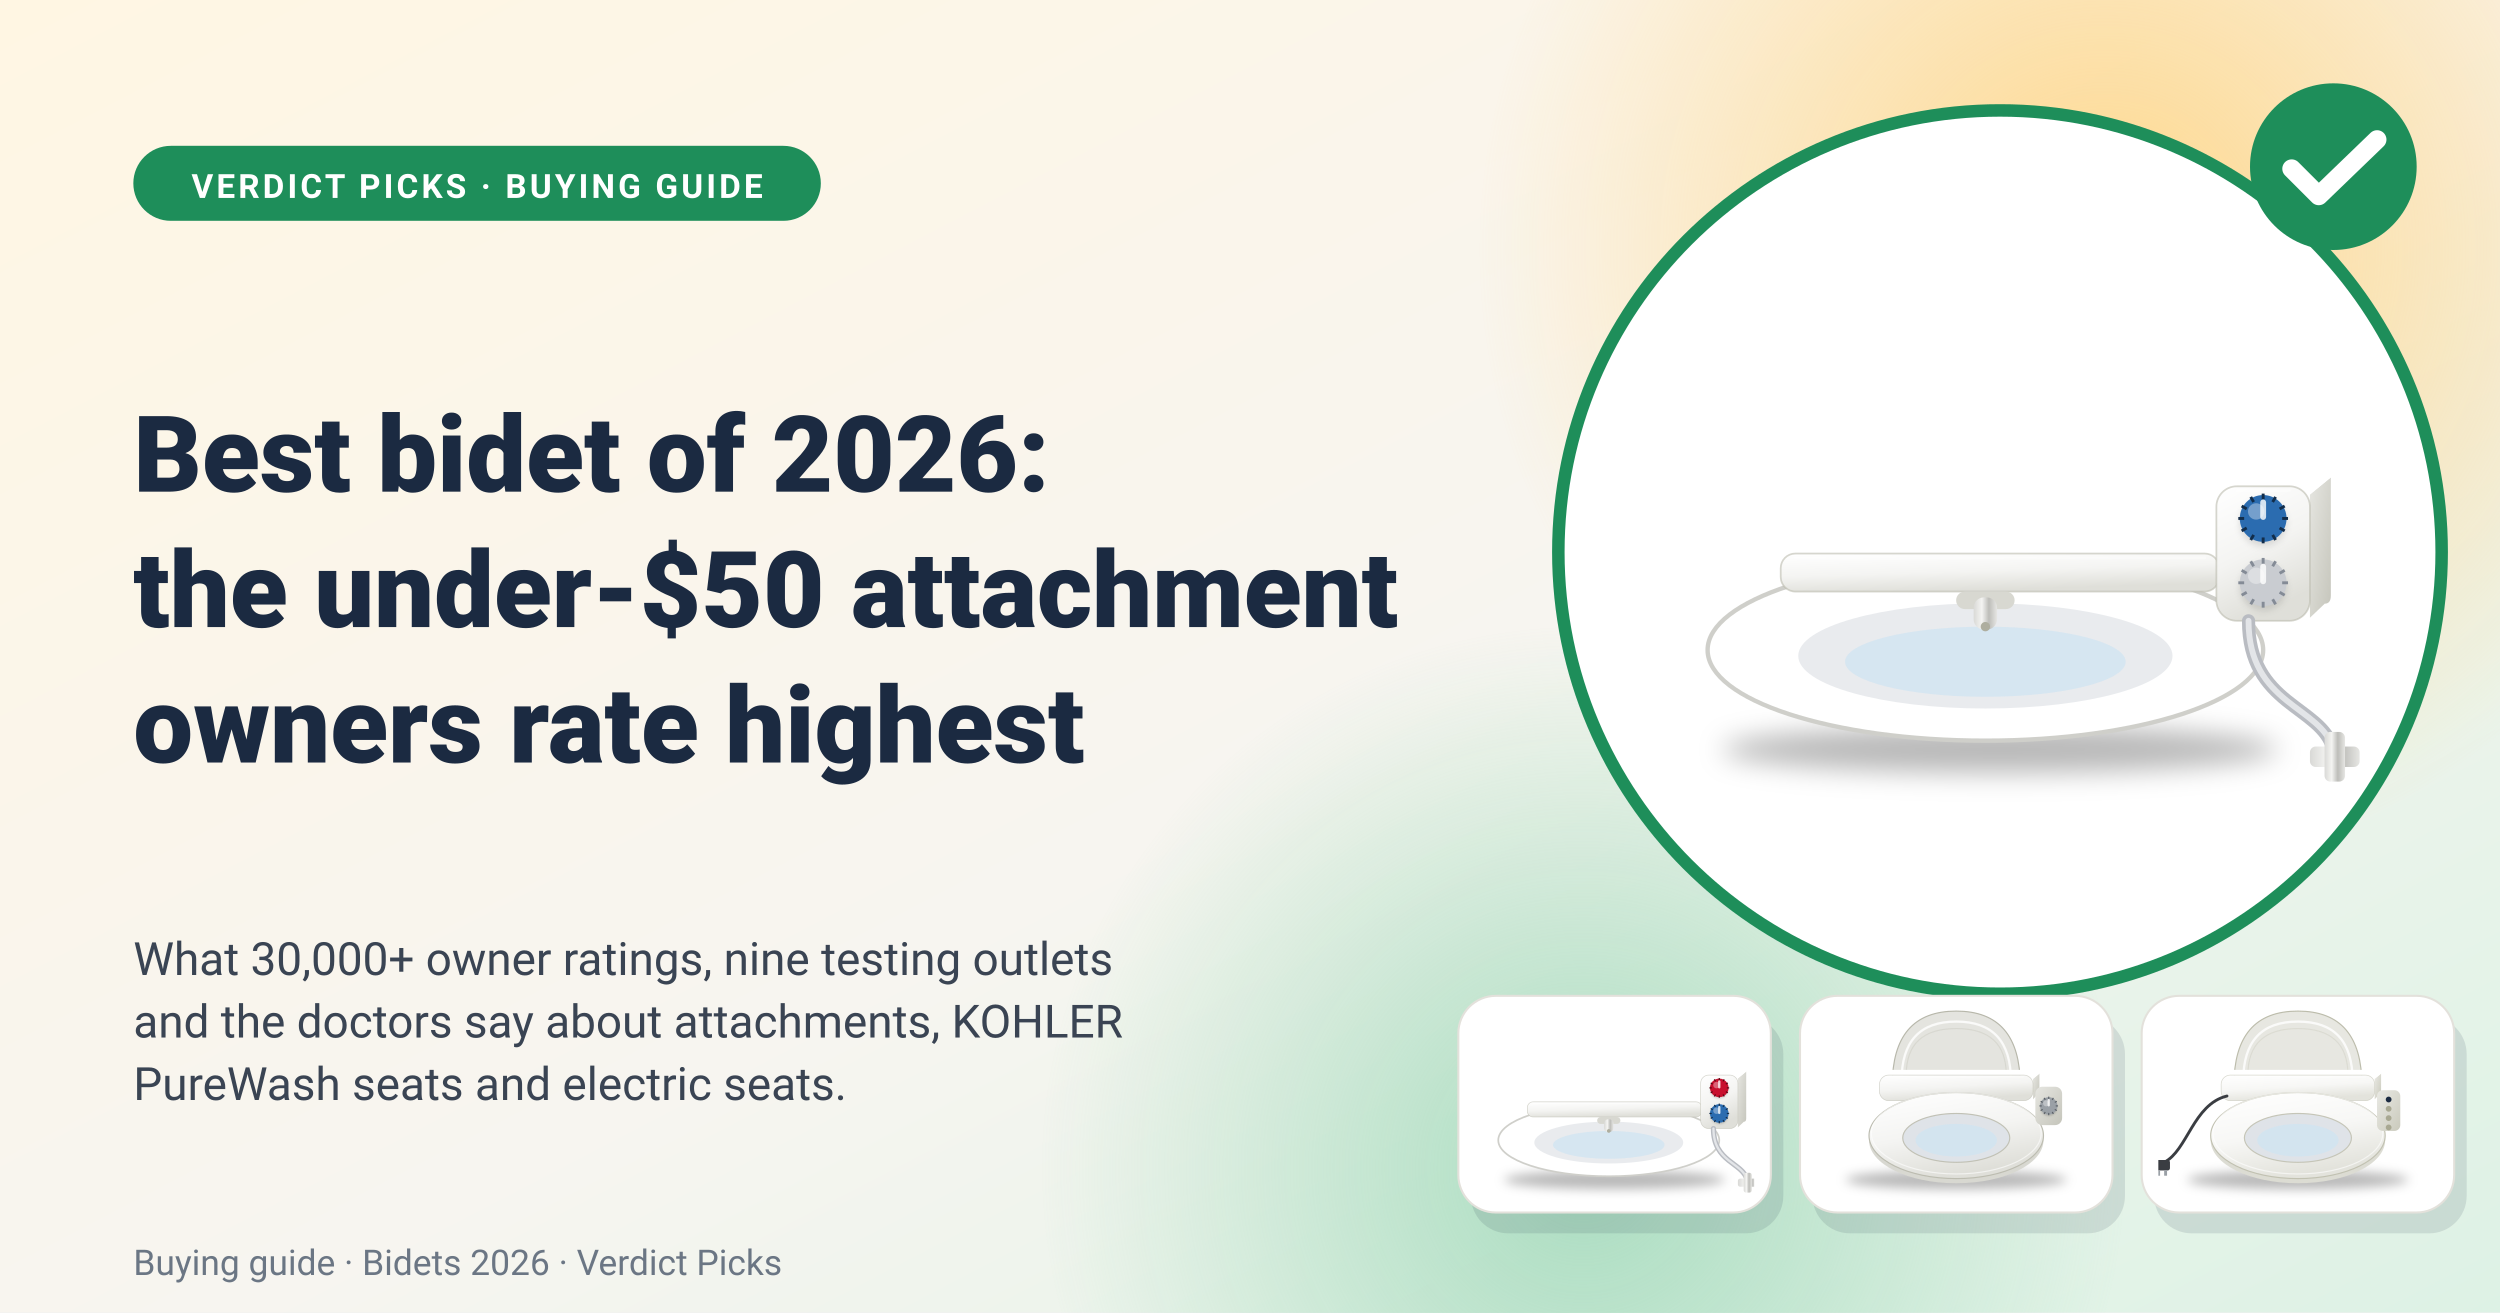
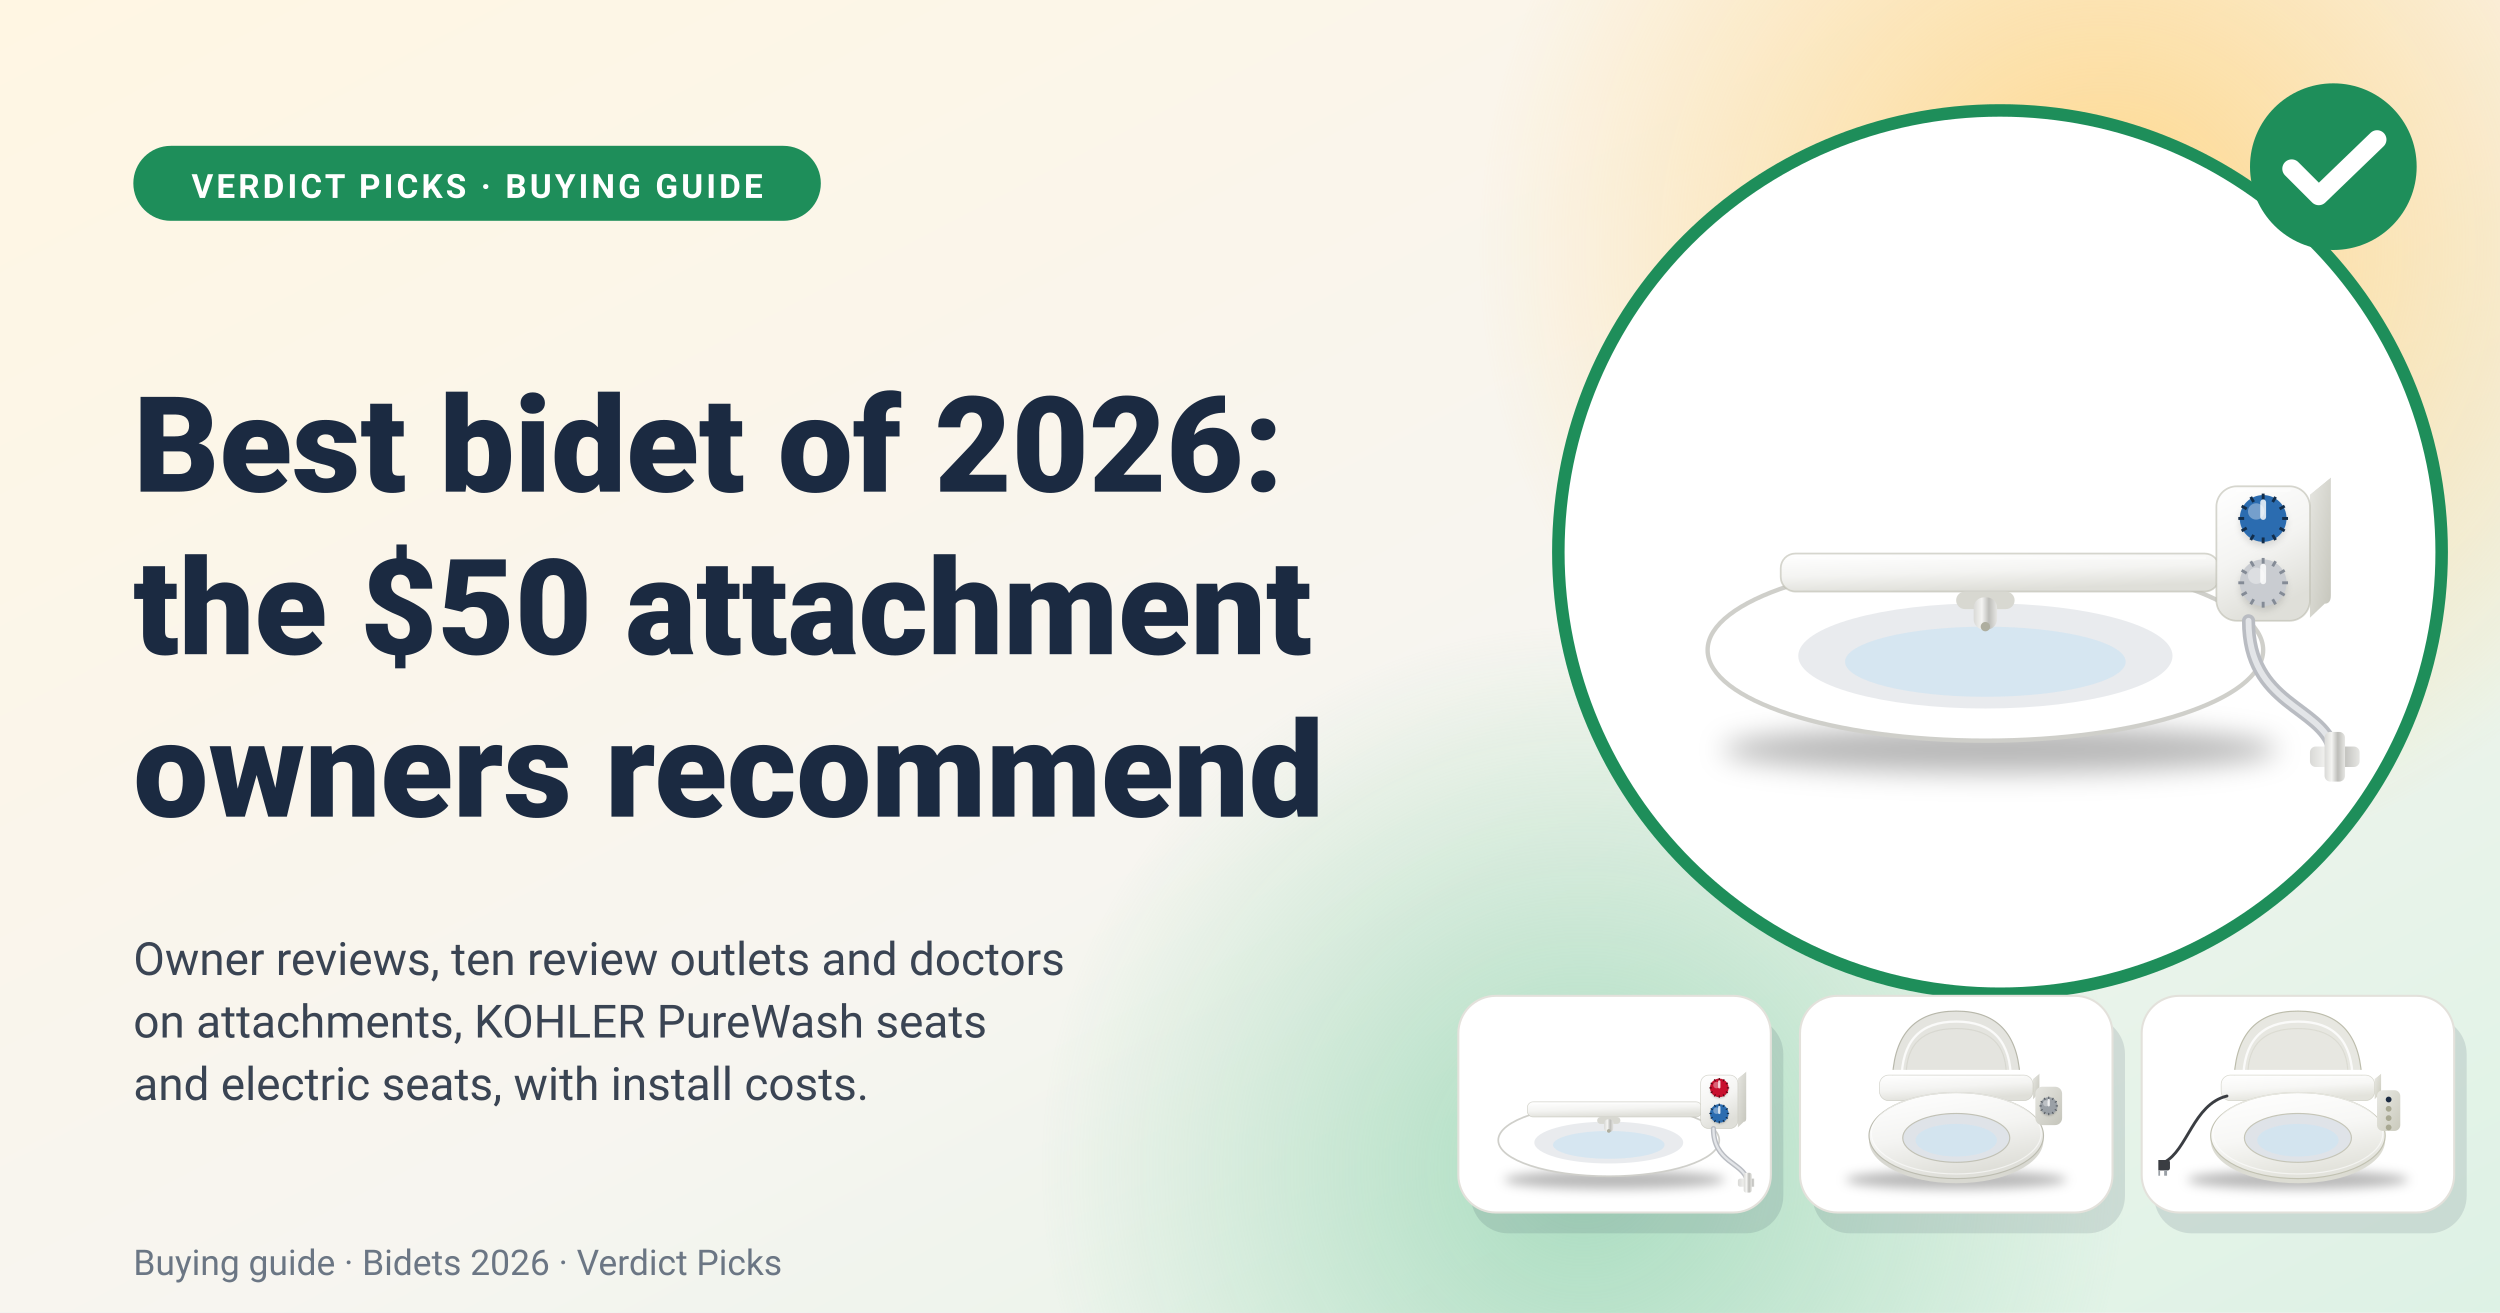
- <svg xmlns="http://www.w3.org/2000/svg" viewBox="0 0 1200 630" role="img" aria-label="Best bidet of 2026: the LUXE NEO 185 dual-nozzle attachment compared with KOHLER PureWash, TUSHY and TOTO, with install costs and owner reviews (Verdict Picks)">
+ <svg xmlns="http://www.w3.org/2000/svg" viewBox="0 0 1200 630" role="img" aria-label="Best bidet of 2026: the LUXE NEO 185 dual-nozzle attachment owners recommend, compared with KOHLER PureWash, TUSHY and TOTO, with install costs and owner reviews (Verdict Picks)">
  <defs>
    <linearGradient id="bc-bg" x1="0" y1="0" x2="1" y2="1">
      <stop offset="0" stop-color="#FFF6E3" />
      <stop offset="0.55" stop-color="#F7F5F0" />
      <stop offset="1" stop-color="#DDF2E5" />
    </linearGradient>
    <radialGradient id="bc-sun" cx="50%" cy="50%" r="50%">
      <stop offset="0" stop-color="#FFD27A" stop-opacity="0.85" />
      <stop offset="1" stop-color="#FFD27A" stop-opacity="0" />
    </radialGradient>
    <radialGradient id="bc-leaf" cx="50%" cy="50%" r="50%">
      <stop offset="0" stop-color="#8FD3AE" stop-opacity="0.7" />
      <stop offset="1" stop-color="#8FD3AE" stop-opacity="0" />
    </radialGradient>
  </defs>
  <rect width="1200" height="630" fill="url(#bc-bg)" />
  <circle cx="1010" cy="120" r="300" fill="url(#bc-sun)" />
  <circle cx="760" cy="560" r="260" fill="url(#bc-leaf)" />
  <g font-family="-apple-system,Segoe UI,Roboto,Helvetica,Arial,sans-serif">
    <rect x="64" y="70" width="330" height="36" rx="18" fill="#1E8E5A" />
    <text x="229" y="95" text-anchor="middle" font-size="16" font-weight="700" fill="#fff" letter-spacing="1.5">VERDICT PICKS · BUYING GUIDE</text>
-     <text x="64" y="236" font-size="51" font-weight="800" fill="#1B2A41">Best bidet of 2026:</text>
-     <text x="64" y="301" font-size="51" font-weight="800" fill="#1B2A41">the under-$50 attachment</text>
-     <text x="64" y="366" font-size="51" font-weight="800" fill="#1B2A41">owners rate highest</text>
-     <text x="64" y="468" font-size="22" fill="#3A4453">What 30,000+ owner ratings, nine testing outlets</text>
-     <text x="64" y="498" font-size="22" fill="#3A4453">and the doctors say about attachments, KOHLER</text>
-     <text x="64" y="528" font-size="22" fill="#3A4453">PureWash seats and electric seats.</text>
+     <text x="64" y="236" font-size="64" font-weight="800" fill="#1B2A41">Best bidet of 2026:</text>
+     <text x="64" y="314" font-size="64" font-weight="800" fill="#1B2A41">the $50 attachment</text>
+     <text x="64" y="392" font-size="64" font-weight="800" fill="#1B2A41">owners recommend</text>
+     <text x="64" y="468" font-size="22" fill="#3A4453">Owner reviews, ten review outlets and doctors</text>
+     <text x="64" y="498" font-size="22" fill="#3A4453">on attachments, KOHLER PureWash seats</text>
+     <text x="64" y="528" font-size="22" fill="#3A4453">and electric seats, with install costs.</text>
    <text x="64" y="612" font-size="17" fill="#6B7684">Buying guide · Bidets 2026 · Verdict Picks</text>
  </g>
  <circle cx="960" cy="265" r="212" fill="#fff" />
  <circle cx="960" cy="265" r="212" fill="none" stroke="#1E8E5A" stroke-width="6" />
  <g transform="translate(749.4737 128.1579) scale(0.7017544)">
    <defs>
      <radialGradient id="bchero-bg" cx="50%" cy="38%" r="72%">
        <stop offset="0" stop-color="#ffffff" />
        <stop offset="0.7" stop-color="#f3f3f1" />
        <stop offset="1" stop-color="#e4e4e1" />
      </radialGradient>
      <filter id="bchero-blur" x="-30%" y="-80%" width="160%" height="300%">
        <feGaussianBlur stdDeviation="9" />
      </filter>
      <filter id="bchero-soft" x="-20%" y="-20%" width="140%" height="140%">
        <feGaussianBlur stdDeviation="2.2" />
      </filter>
      <filter id="bchero-glow" x="-50%" y="-50%" width="200%" height="200%">
        <feGaussianBlur stdDeviation="5" />
      </filter>
      <linearGradient id="bchero-front" x1="0" y1="0" x2="0.35" y2="1">
        <stop offset="0" stop-color="#ffffff" />
        <stop offset="0.55" stop-color="#F4F4F2" />
        <stop offset="1" stop-color="#dfdfd9" />
      </linearGradient>
      <linearGradient id="bchero-side" x1="0" y1="0" x2="1" y2="1">
        <stop offset="0" stop-color="#e6e6e1" />
        <stop offset="1" stop-color="#c5c5bb" />
      </linearGradient>
      <linearGradient id="bchero-top" x1="0" y1="0" x2="1" y2="1">
        <stop offset="0" stop-color="#ffffff" />
        <stop offset="1" stop-color="#ffffff" />
      </linearGradient>
      <radialGradient id="bchero-dome" cx="38%" cy="32%" r="75%">
        <stop offset="0" stop-color="#ffffff" />
        <stop offset="0.6" stop-color="#F4F4F2" />
        <stop offset="1" stop-color="#d3d3cb" />
      </radialGradient>
      <linearGradient id="bchero-gloss" x1="0" y1="0" x2="1" y2="1">
        <stop offset="0" stop-color="#ffffff" stop-opacity="0.55" />
        <stop offset="0.5" stop-color="#ffffff" stop-opacity="0.05" />
        <stop offset="1" stop-color="#ffffff" stop-opacity="0" />
      </linearGradient>
      <linearGradient id="bchero-screen" x1="0" y1="0" x2="1" y2="1">
        <stop offset="0" stop-color="#1d2a3a" />
        <stop offset="1" stop-color="#060a10" />
      </linearGradient>
      <linearGradient id="bchero-metal" x1="0" y1="0" x2="1" y2="0">
        <stop offset="0" stop-color="#d9d9d6" />
        <stop offset="0.35" stop-color="#f4f4f2" />
        <stop offset="0.65" stop-color="#bdbdb9" />
        <stop offset="1" stop-color="#e6e6e3" />
      </linearGradient>
      <linearGradient id="bchero-accent" x1="0" y1="0" x2="0" y2="1">
        <stop offset="0" stop-color="#5392d5" />
        <stop offset="1" stop-color="#1f4e7f" />
      </linearGradient>
      <linearGradient id="bchero-lens" x1="0" y1="0" x2="1" y2="1">
        <stop offset="0" stop-color="#5a6470" />
        <stop offset="0.45" stop-color="#1c2129" />
        <stop offset="0.55" stop-color="#2b323c" />
        <stop offset="1" stop-color="#0c0f14" />
      </linearGradient>
    </defs>
    <ellipse cx="300" cy="330" rx="190" ry="16" fill="#000" opacity="0.28" filter="url(#bchero-blur)" />
    <ellipse cx="290" cy="262" rx="190" ry="62" fill="#ffffff" stroke="#cfcfca" stroke-width="3" />
    <ellipse cx="290" cy="266" rx="128" ry="36" fill="#e9ebee" />
    <ellipse cx="290" cy="270" rx="96" ry="24" fill="#cfe4f2" opacity="0.7" />
    <path d="M 450 200.0 L 468.7 184.7 L 468.7 202.7 Q 468.7 206.7 465.7 206.7 L 450 220.5 Z" fill="url(#bchero-side)" />
    <path d="M 155.0 196 L 173.7 180.7 L 465.7 180.7 Q 468.7 180.7 468.7 184.7 L 450 200.0 Q 450 196 445.0 196 Z" fill="url(#bchero-top)" />
    <rect x="150" y="196" width="300" height="26" rx="10" fill="url(#bchero-front)" />
    <rect x="150" y="196" width="300" height="26" rx="10" fill="none" stroke="#babaad" stroke-width="1.2" opacity="0.6" />
    <path d="M 160 199 L 440 199" stroke="#fff" stroke-opacity="0.35" stroke-width="2" stroke-linecap="round" />
    <rect x="270" y="222" width="40" height="12" rx="6" fill="#d8d8d1" />
    <rect x="282" y="226" width="16" height="22" rx="7" fill="url(#bchero-metal)" />
    <circle cx="290" cy="246" r="3.2" fill="#aeae9f" />
    <path d="M 512 155.6 L 526.3 143.9 L 526.3 224.7 Q 526.3 230.3 522.1 230.3 L 512 239.9 Z" fill="url(#bchero-side)" />
    <path d="M 455.0 150 L 469.3 138.3 L 522.1 138.3 Q 526.3 138.3 526.3 143.9 L 512 155.6 Q 512 150 505.0 150 Z" fill="url(#bchero-top)" />
    <rect x="448" y="150" width="64" height="92" rx="14" fill="url(#bchero-front)" />
    <rect x="448" y="150" width="64" height="92" rx="14" fill="none" stroke="#babaad" stroke-width="1.2" opacity="0.6" />
    <path d="M 462 153 L 498 153" stroke="#fff" stroke-opacity="0.35" stroke-width="2" stroke-linecap="round" />
    <circle cx="480" cy="175" r="16" fill="#000" opacity="0.12" filter="url(#bchero-soft)" />
    <circle cx="480" cy="172" r="16" fill="#2B6CB0" />
    <line x1="493.0" y1="172.0" x2="497.0" y2="172.0" stroke="#122d4a" stroke-width="2" />
    <line x1="491.258" y1="178.5" x2="494.722" y2="180.5" stroke="#122d4a" stroke-width="2" />
    <line x1="486.5" y1="183.258" x2="488.5" y2="186.722" stroke="#122d4a" stroke-width="2" />
    <line x1="480" y1="185" x2="480" y2="189" stroke="#122d4a" stroke-width="2" />
    <line x1="473.5" y1="183.258" x2="471.5" y2="186.722" stroke="#122d4a" stroke-width="2" />
    <line x1="468.742" y1="178.5" x2="465.278" y2="180.5" stroke="#122d4a" stroke-width="2" />
    <line x1="467" y1="172" x2="463" y2="172" stroke="#122d4a" stroke-width="2" />
    <line x1="468.742" y1="165.5" x2="465.278" y2="163.5" stroke="#122d4a" stroke-width="2" />
    <line x1="473.5" y1="160.742" x2="471.5" y2="157.277" stroke="#122d4a" stroke-width="2" />
    <line x1="480" y1="159" x2="480" y2="155" stroke="#122d4a" stroke-width="2" />
    <line x1="486.5" y1="160.742" x2="488.5" y2="157.278" stroke="#122d4a" stroke-width="2" />
    <line x1="491.258" y1="165.5" x2="494.723" y2="163.5" stroke="#122d4a" stroke-width="2" />
    <circle cx="475.2" cy="167.2" r="5.6" fill="#fff" opacity="0.35" />
    <rect x="478" y="159" width="4" height="14" rx="2" fill="#fff" opacity="0.8" />
    <circle cx="480" cy="219" r="16" fill="#000" opacity="0.12" filter="url(#bchero-soft)" />
    <circle cx="480" cy="216" r="16" fill="#C9CCD1" />
    <line x1="493.0" y1="216.0" x2="497.0" y2="216.0" stroke="#848b96" stroke-width="2" />
    <line x1="491.258" y1="222.5" x2="494.722" y2="224.5" stroke="#848b96" stroke-width="2" />
    <line x1="486.5" y1="227.258" x2="488.5" y2="230.722" stroke="#848b96" stroke-width="2" />
    <line x1="480" y1="229" x2="480" y2="233" stroke="#848b96" stroke-width="2" />
    <line x1="473.5" y1="227.258" x2="471.5" y2="230.722" stroke="#848b96" stroke-width="2" />
    <line x1="468.742" y1="222.5" x2="465.278" y2="224.5" stroke="#848b96" stroke-width="2" />
    <line x1="467" y1="216" x2="463" y2="216" stroke="#848b96" stroke-width="2" />
    <line x1="468.742" y1="209.5" x2="465.278" y2="207.5" stroke="#848b96" stroke-width="2" />
    <line x1="473.5" y1="204.742" x2="471.5" y2="201.277" stroke="#848b96" stroke-width="2" />
    <line x1="480" y1="203" x2="480" y2="199" stroke="#848b96" stroke-width="2" />
    <line x1="486.5" y1="204.742" x2="488.5" y2="201.278" stroke="#848b96" stroke-width="2" />
    <line x1="491.258" y1="209.5" x2="494.723" y2="207.5" stroke="#848b96" stroke-width="2" />
    <circle cx="475.2" cy="211.2" r="5.6" fill="#fff" opacity="0.35" />
    <rect x="478" y="203" width="4" height="14" rx="2" fill="#fff" opacity="0.8" />
    <path d="M 470 242 C 470 300, 520 300, 528 330" fill="none" stroke="#b9bcc2" stroke-width="9" stroke-linecap="round" />
    <path d="M 470 242 C 470 300, 520 300, 528 330" fill="none" stroke="#e3e5e8" stroke-width="4" stroke-linecap="round" />
    <rect x="512" y="328" width="34" height="14" rx="4" fill="url(#bchero-metal)" />
    <rect x="522" y="318" width="14" height="34" rx="4" fill="url(#bchero-metal)" />
  </g>
  <g transform="translate(700 478)">
    <rect x="6" y="10" width="150" height="104" rx="18" fill="#1B2A41" opacity="0.12" />
    <rect width="150" height="104" rx="18" fill="#fff" />
    <rect width="150" height="104" rx="18" fill="none" stroke="#E3E1DB" />
    <svg x="8" y="6" width="134" height="92" viewBox="60 40 480 320" preserveAspectRatio="xMidYMid meet">
      <g transform="translate(0 0) scale(1.0)">
        <defs>
          <radialGradient id="cneo320-bg" cx="50%" cy="38%" r="72%">
            <stop offset="0" stop-color="#ffffff" />
            <stop offset="0.7" stop-color="#f3f3f1" />
            <stop offset="1" stop-color="#e4e4e1" />
          </radialGradient>
          <filter id="cneo320-blur" x="-30%" y="-80%" width="160%" height="300%">
            <feGaussianBlur stdDeviation="9" />
          </filter>
          <filter id="cneo320-soft" x="-20%" y="-20%" width="140%" height="140%">
            <feGaussianBlur stdDeviation="2.2" />
          </filter>
          <filter id="cneo320-glow" x="-50%" y="-50%" width="200%" height="200%">
            <feGaussianBlur stdDeviation="5" />
          </filter>
          <linearGradient id="cneo320-front" x1="0" y1="0" x2="0.35" y2="1">
            <stop offset="0" stop-color="#ffffff" />
            <stop offset="0.55" stop-color="#F4F4F2" />
            <stop offset="1" stop-color="#dfdfd9" />
          </linearGradient>
          <linearGradient id="cneo320-side" x1="0" y1="0" x2="1" y2="1">
            <stop offset="0" stop-color="#e6e6e1" />
            <stop offset="1" stop-color="#c5c5bb" />
          </linearGradient>
          <linearGradient id="cneo320-top" x1="0" y1="0" x2="1" y2="1">
            <stop offset="0" stop-color="#ffffff" />
            <stop offset="1" stop-color="#ffffff" />
          </linearGradient>
          <radialGradient id="cneo320-dome" cx="38%" cy="32%" r="75%">
            <stop offset="0" stop-color="#ffffff" />
            <stop offset="0.6" stop-color="#F4F4F2" />
            <stop offset="1" stop-color="#d3d3cb" />
          </radialGradient>
          <linearGradient id="cneo320-gloss" x1="0" y1="0" x2="1" y2="1">
            <stop offset="0" stop-color="#ffffff" stop-opacity="0.55" />
            <stop offset="0.5" stop-color="#ffffff" stop-opacity="0.05" />
            <stop offset="1" stop-color="#ffffff" stop-opacity="0" />
          </linearGradient>
          <linearGradient id="cneo320-screen" x1="0" y1="0" x2="1" y2="1">
            <stop offset="0" stop-color="#1d2a3a" />
            <stop offset="1" stop-color="#060a10" />
          </linearGradient>
          <linearGradient id="cneo320-metal" x1="0" y1="0" x2="1" y2="0">
            <stop offset="0" stop-color="#d9d9d6" />
            <stop offset="0.35" stop-color="#f4f4f2" />
            <stop offset="0.65" stop-color="#bdbdb9" />
            <stop offset="1" stop-color="#e6e6e3" />
          </linearGradient>
          <linearGradient id="cneo320-accent" x1="0" y1="0" x2="0" y2="1">
            <stop offset="0" stop-color="#ef3654" />
            <stop offset="1" stop-color="#8f0b21" />
          </linearGradient>
          <linearGradient id="cneo320-lens" x1="0" y1="0" x2="1" y2="1">
            <stop offset="0" stop-color="#5a6470" />
            <stop offset="0.45" stop-color="#1c2129" />
            <stop offset="0.55" stop-color="#2b323c" />
            <stop offset="1" stop-color="#0c0f14" />
          </linearGradient>
        </defs>
        <ellipse cx="300" cy="330" rx="190" ry="16" fill="#000" opacity="0.28" filter="url(#cneo320-blur)" />
        <ellipse cx="290" cy="262" rx="190" ry="62" fill="#ffffff" stroke="#cfcfca" stroke-width="3" />
        <ellipse cx="290" cy="266" rx="128" ry="36" fill="#e9ebee" />
        <ellipse cx="290" cy="270" rx="96" ry="24" fill="#cfe4f2" opacity="0.7" />
        <path d="M 450 200.0 L 468.7 184.7 L 468.7 202.7 Q 468.7 206.7 465.7 206.7 L 450 220.5 Z" fill="url(#cneo320-side)" />
        <path d="M 155.0 196 L 173.7 180.7 L 465.7 180.7 Q 468.7 180.7 468.7 184.7 L 450 200.0 Q 450 196 445.0 196 Z" fill="url(#cneo320-top)" />
        <rect x="150" y="196" width="300" height="26" rx="10" fill="url(#cneo320-front)" />
        <rect x="150" y="196" width="300" height="26" rx="10" fill="none" stroke="#babaad" stroke-width="1.2" opacity="0.6" />
        <path d="M 160 199 L 440 199" stroke="#fff" stroke-opacity="0.35" stroke-width="2" stroke-linecap="round" />
        <rect x="270" y="222" width="40" height="12" rx="6" fill="#d8d8d1" />
        <rect x="282" y="226" width="16" height="22" rx="7" fill="url(#cneo320-metal)" />
        <circle cx="290" cy="246" r="3.2" fill="#aeae9f" />
        <path d="M 512 155.6 L 526.3 143.9 L 526.3 224.7 Q 526.3 230.3 522.1 230.3 L 512 239.9 Z" fill="url(#cneo320-side)" />
        <path d="M 455.0 150 L 469.3 138.3 L 522.1 138.3 Q 526.3 138.3 526.3 143.9 L 512 155.6 Q 512 150 505.0 150 Z" fill="url(#cneo320-top)" />
        <rect x="448" y="150" width="64" height="92" rx="14" fill="url(#cneo320-front)" />
        <rect x="448" y="150" width="64" height="92" rx="14" fill="none" stroke="#babaad" stroke-width="1.2" opacity="0.6" />
        <path d="M 462 153 L 498 153" stroke="#fff" stroke-opacity="0.35" stroke-width="2" stroke-linecap="round" />
        <circle cx="480" cy="175" r="16" fill="#000" opacity="0.12" filter="url(#cneo320-soft)" />
        <circle cx="480" cy="172" r="16" fill="#C8102E" />
        <line x1="493.0" y1="172.0" x2="497.0" y2="172.0" stroke="#520713" stroke-width="2" />
        <line x1="491.258" y1="178.5" x2="494.722" y2="180.5" stroke="#520713" stroke-width="2" />
        <line x1="486.5" y1="183.258" x2="488.5" y2="186.722" stroke="#520713" stroke-width="2" />
        <line x1="480" y1="185" x2="480" y2="189" stroke="#520713" stroke-width="2" />
        <line x1="473.5" y1="183.258" x2="471.5" y2="186.722" stroke="#520713" stroke-width="2" />
        <line x1="468.742" y1="178.5" x2="465.278" y2="180.5" stroke="#520713" stroke-width="2" />
        <line x1="467" y1="172" x2="463" y2="172" stroke="#520713" stroke-width="2" />
        <line x1="468.742" y1="165.5" x2="465.278" y2="163.5" stroke="#520713" stroke-width="2" />
        <line x1="473.5" y1="160.742" x2="471.5" y2="157.277" stroke="#520713" stroke-width="2" />
        <line x1="480" y1="159" x2="480" y2="155" stroke="#520713" stroke-width="2" />
        <line x1="486.5" y1="160.742" x2="488.5" y2="157.278" stroke="#520713" stroke-width="2" />
        <line x1="491.258" y1="165.5" x2="494.723" y2="163.5" stroke="#520713" stroke-width="2" />
        <circle cx="475.2" cy="167.2" r="5.6" fill="#fff" opacity="0.35" />
        <rect x="478" y="159" width="4" height="14" rx="2" fill="#fff" opacity="0.8" />
        <circle cx="480" cy="219" r="16" fill="#000" opacity="0.12" filter="url(#cneo320-soft)" />
        <circle cx="480" cy="216" r="16" fill="#2B6CB0" />
        <line x1="493.0" y1="216.0" x2="497.0" y2="216.0" stroke="#122d4a" stroke-width="2" />
        <line x1="491.258" y1="222.5" x2="494.722" y2="224.5" stroke="#122d4a" stroke-width="2" />
        <line x1="486.5" y1="227.258" x2="488.5" y2="230.722" stroke="#122d4a" stroke-width="2" />
        <line x1="480" y1="229" x2="480" y2="233" stroke="#122d4a" stroke-width="2" />
        <line x1="473.5" y1="227.258" x2="471.5" y2="230.722" stroke="#122d4a" stroke-width="2" />
        <line x1="468.742" y1="222.5" x2="465.278" y2="224.5" stroke="#122d4a" stroke-width="2" />
        <line x1="467" y1="216" x2="463" y2="216" stroke="#122d4a" stroke-width="2" />
        <line x1="468.742" y1="209.5" x2="465.278" y2="207.5" stroke="#122d4a" stroke-width="2" />
        <line x1="473.5" y1="204.742" x2="471.5" y2="201.277" stroke="#122d4a" stroke-width="2" />
        <line x1="480" y1="203" x2="480" y2="199" stroke="#122d4a" stroke-width="2" />
        <line x1="486.5" y1="204.742" x2="488.5" y2="201.278" stroke="#122d4a" stroke-width="2" />
        <line x1="491.258" y1="209.5" x2="494.723" y2="207.5" stroke="#122d4a" stroke-width="2" />
        <circle cx="475.2" cy="211.2" r="5.6" fill="#fff" opacity="0.35" />
        <rect x="478" y="203" width="4" height="14" rx="2" fill="#fff" opacity="0.8" />
        <path d="M 470 242 C 470 300, 520 300, 528 330" fill="none" stroke="#b9bcc2" stroke-width="9" stroke-linecap="round" />
        <path d="M 470 242 C 470 300, 520 300, 528 330" fill="none" stroke="#e3e5e8" stroke-width="4" stroke-linecap="round" />
        <rect x="512" y="328" width="34" height="14" rx="4" fill="url(#cneo320-metal)" />
        <rect x="522" y="318" width="14" height="34" rx="4" fill="url(#cneo320-metal)" />
      </g>
    </svg>
  </g>
  <g transform="translate(864 478)">
    <rect x="6" y="10" width="150" height="104" rx="18" fill="#1B2A41" opacity="0.12" />
    <rect width="150" height="104" rx="18" fill="#fff" />
    <rect width="150" height="104" rx="18" fill="none" stroke="#E3E1DB" />
    <svg x="8" y="6" width="134" height="92" viewBox="60 40 480 320" preserveAspectRatio="xMidYMid meet">
      <g transform="translate(0 0) scale(1.0)">
        <defs>
          <radialGradient id="cm300-bg" cx="50%" cy="38%" r="72%">
            <stop offset="0" stop-color="#ffffff" />
            <stop offset="0.7" stop-color="#f3f3f1" />
            <stop offset="1" stop-color="#e4e4e1" />
          </radialGradient>
          <filter id="cm300-blur" x="-30%" y="-80%" width="160%" height="300%">
            <feGaussianBlur stdDeviation="9" />
          </filter>
          <filter id="cm300-soft" x="-20%" y="-20%" width="140%" height="140%">
            <feGaussianBlur stdDeviation="2.2" />
          </filter>
          <filter id="cm300-glow" x="-50%" y="-50%" width="200%" height="200%">
            <feGaussianBlur stdDeviation="5" />
          </filter>
          <linearGradient id="cm300-front" x1="0" y1="0" x2="0.35" y2="1">
            <stop offset="0" stop-color="#ffffff" />
            <stop offset="0.55" stop-color="#F4F4F2" />
            <stop offset="1" stop-color="#dfdfd9" />
          </linearGradient>
          <linearGradient id="cm300-side" x1="0" y1="0" x2="1" y2="1">
            <stop offset="0" stop-color="#e6e6e1" />
            <stop offset="1" stop-color="#c5c5bb" />
          </linearGradient>
          <linearGradient id="cm300-top" x1="0" y1="0" x2="1" y2="1">
            <stop offset="0" stop-color="#ffffff" />
            <stop offset="1" stop-color="#ffffff" />
          </linearGradient>
          <radialGradient id="cm300-dome" cx="38%" cy="32%" r="75%">
            <stop offset="0" stop-color="#ffffff" />
            <stop offset="0.6" stop-color="#F4F4F2" />
            <stop offset="1" stop-color="#d3d3cb" />
          </radialGradient>
          <linearGradient id="cm300-gloss" x1="0" y1="0" x2="1" y2="1">
            <stop offset="0" stop-color="#ffffff" stop-opacity="0.55" />
            <stop offset="0.5" stop-color="#ffffff" stop-opacity="0.05" />
            <stop offset="1" stop-color="#ffffff" stop-opacity="0" />
          </linearGradient>
          <linearGradient id="cm300-screen" x1="0" y1="0" x2="1" y2="1">
            <stop offset="0" stop-color="#1d2a3a" />
            <stop offset="1" stop-color="#060a10" />
          </linearGradient>
          <linearGradient id="cm300-metal" x1="0" y1="0" x2="1" y2="0">
            <stop offset="0" stop-color="#d9d9d6" />
            <stop offset="0.35" stop-color="#f4f4f2" />
            <stop offset="0.65" stop-color="#bdbdb9" />
            <stop offset="1" stop-color="#e6e6e3" />
          </linearGradient>
          <linearGradient id="cm300-accent" x1="0" y1="0" x2="0" y2="1">
            <stop offset="0" stop-color="#c3c6ca" />
            <stop offset="1" stop-color="#798189" />
          </linearGradient>
          <linearGradient id="cm300-lens" x1="0" y1="0" x2="1" y2="1">
            <stop offset="0" stop-color="#5a6470" />
            <stop offset="0.45" stop-color="#1c2129" />
            <stop offset="0.55" stop-color="#2b323c" />
            <stop offset="1" stop-color="#0c0f14" />
          </linearGradient>
        </defs>
        <ellipse cx="300" cy="330" rx="190" ry="16" fill="#000" opacity="0.28" filter="url(#cm300-blur)" />
        <path d="M 190 168 Q 190 40 300 40 Q 410 40 410 168 Z" fill="#e4e4df" stroke="#b7b7aa" stroke-width="2" />
        <path d="M 206 160 Q 206 58 300 58 Q 394 58 394 160" fill="none" stroke="#fff" stroke-width="4" opacity="0.8" />
        <path d="M 214 150 Q 214 70 300 70 Q 386 70 386 150" fill="none" stroke="#cfcfc6" stroke-width="2" opacity="0.6" />
        <path d="M 432 156.4 L 443.0 147.4 L 443.0 178.6 Q 443.0 185.0 438.2 185.0 L 432 191.6 Z" fill="url(#cm300-side)" />
        <path d="M 176.0 150 L 187.0 141.0 L 438.2 141.0 Q 443.0 141.0 443.0 147.4 L 432 156.4 Q 432 150 424.0 150 Z" fill="url(#cm300-top)" />
        <rect x="168" y="150" width="264" height="44" rx="16" fill="url(#cm300-front)" />
        <rect x="168" y="150" width="264" height="44" rx="16" fill="none" stroke="#babaad" stroke-width="1.2" opacity="0.6" />
        <path d="M 184 153 L 416 153" stroke="#fff" stroke-opacity="0.35" stroke-width="2" stroke-linecap="round" />
        <ellipse cx="300" cy="262" rx="150" ry="74" fill="#d8d8d1" />
        <ellipse cx="300" cy="254" rx="150" ry="74" fill="url(#cm300-front)" />
        <ellipse cx="300" cy="258" rx="92" ry="42" fill="#dfe3e8" />
        <ellipse cx="300" cy="262" rx="70" ry="28" fill="#cfe4f2" opacity="0.75" />
        <ellipse cx="300" cy="254" rx="150" ry="74" fill="none" stroke="#bcbcb0" stroke-width="2" />
        <ellipse cx="300" cy="258" rx="92" ry="42" fill="none" stroke="#c1c1b5" stroke-width="2" />
        <ellipse cx="300" cy="250" rx="146" ry="70" fill="none" stroke="#fff" stroke-opacity="0.6" stroke-width="2" />
        <rect x="436" y="170" width="46" height="66" rx="12" fill="url(#cm300-side)" />
        <circle cx="459" cy="206" r="15" fill="#000" opacity="0.12" filter="url(#cm300-soft)" />
        <circle cx="459" cy="203" r="15" fill="#9AA0A6" />
        <line x1="471.0" y1="203.0" x2="475.0" y2="203.0" stroke="#5a6066" stroke-width="2" />
        <line x1="469.392" y1="209" x2="472.856" y2="211" stroke="#5a6066" stroke-width="2" />
        <line x1="465" y1="213.392" x2="467" y2="216.856" stroke="#5a6066" stroke-width="2" />
        <line x1="459" y1="215" x2="459" y2="219" stroke="#5a6066" stroke-width="2" />
        <line x1="453" y1="213.392" x2="451" y2="216.856" stroke="#5a6066" stroke-width="2" />
        <line x1="448.608" y1="209" x2="445.144" y2="211" stroke="#5a6066" stroke-width="2" />
        <line x1="447" y1="203" x2="443" y2="203" stroke="#5a6066" stroke-width="2" />
        <line x1="448.608" y1="197" x2="445.144" y2="195" stroke="#5a6066" stroke-width="2" />
        <line x1="453" y1="192.608" x2="451" y2="189.144" stroke="#5a6066" stroke-width="2" />
        <line x1="459" y1="191" x2="459" y2="187" stroke="#5a6066" stroke-width="2" />
        <line x1="465" y1="192.608" x2="467" y2="189.144" stroke="#5a6066" stroke-width="2" />
        <line x1="469.392" y1="197" x2="472.857" y2="195" stroke="#5a6066" stroke-width="2" />
        <circle cx="454.5" cy="198.5" r="5.25" fill="#fff" opacity="0.35" />
        <rect x="457" y="191" width="4" height="13" rx="2" fill="#fff" opacity="0.8" />
      </g>
    </svg>
  </g>
  <g transform="translate(1028 478)">
    <rect x="6" y="10" width="150" height="104" rx="18" fill="#1B2A41" opacity="0.12" />
    <rect width="150" height="104" rx="18" fill="#fff" />
    <rect width="150" height="104" rx="18" fill="none" stroke="#E3E1DB" />
    <svg x="8" y="6" width="134" height="92" viewBox="60 40 480 320" preserveAspectRatio="xMidYMid meet">
      <g transform="translate(0 0) scale(1.0)">
        <defs>
          <radialGradient id="ctotos2-bg" cx="50%" cy="38%" r="72%">
            <stop offset="0" stop-color="#ffffff" />
            <stop offset="0.7" stop-color="#f3f3f1" />
            <stop offset="1" stop-color="#e4e4e1" />
          </radialGradient>
          <filter id="ctotos2-blur" x="-30%" y="-80%" width="160%" height="300%">
            <feGaussianBlur stdDeviation="9" />
          </filter>
          <filter id="ctotos2-soft" x="-20%" y="-20%" width="140%" height="140%">
            <feGaussianBlur stdDeviation="2.2" />
          </filter>
          <filter id="ctotos2-glow" x="-50%" y="-50%" width="200%" height="200%">
            <feGaussianBlur stdDeviation="5" />
          </filter>
          <linearGradient id="ctotos2-front" x1="0" y1="0" x2="0.35" y2="1">
            <stop offset="0" stop-color="#ffffff" />
            <stop offset="0.55" stop-color="#F7F7F5" />
            <stop offset="1" stop-color="#e3e3dc" />
          </linearGradient>
          <linearGradient id="ctotos2-side" x1="0" y1="0" x2="1" y2="1">
            <stop offset="0" stop-color="#e9e9e4" />
            <stop offset="1" stop-color="#cacabc" />
          </linearGradient>
          <linearGradient id="ctotos2-top" x1="0" y1="0" x2="1" y2="1">
            <stop offset="0" stop-color="#ffffff" />
            <stop offset="1" stop-color="#ffffff" />
          </linearGradient>
          <radialGradient id="ctotos2-dome" cx="38%" cy="32%" r="75%">
            <stop offset="0" stop-color="#ffffff" />
            <stop offset="0.6" stop-color="#F7F7F5" />
            <stop offset="1" stop-color="#d7d7cd" />
          </radialGradient>
          <linearGradient id="ctotos2-gloss" x1="0" y1="0" x2="1" y2="1">
            <stop offset="0" stop-color="#ffffff" stop-opacity="0.55" />
            <stop offset="0.5" stop-color="#ffffff" stop-opacity="0.05" />
            <stop offset="1" stop-color="#ffffff" stop-opacity="0" />
          </linearGradient>
          <linearGradient id="ctotos2-screen" x1="0" y1="0" x2="1" y2="1">
            <stop offset="0" stop-color="#1d2a3a" />
            <stop offset="1" stop-color="#060a10" />
          </linearGradient>
          <linearGradient id="ctotos2-metal" x1="0" y1="0" x2="1" y2="0">
            <stop offset="0" stop-color="#d9d9d6" />
            <stop offset="0.35" stop-color="#f4f4f2" />
            <stop offset="0.65" stop-color="#bdbdb9" />
            <stop offset="1" stop-color="#e6e6e3" />
          </linearGradient>
          <linearGradient id="ctotos2-accent" x1="0" y1="0" x2="0" y2="1">
            <stop offset="0" stop-color="#314d77" />
            <stop offset="1" stop-color="#090e16" />
          </linearGradient>
          <linearGradient id="ctotos2-lens" x1="0" y1="0" x2="1" y2="1">
            <stop offset="0" stop-color="#5a6470" />
            <stop offset="0.45" stop-color="#1c2129" />
            <stop offset="0.55" stop-color="#2b323c" />
            <stop offset="1" stop-color="#0c0f14" />
          </linearGradient>
        </defs>
        <ellipse cx="300" cy="330" rx="190" ry="16" fill="#000" opacity="0.28" filter="url(#ctotos2-blur)" />
        <path d="M 190 168 Q 190 40 300 40 Q 410 40 410 168 Z" fill="#e7e7e1" stroke="#bcbcab" stroke-width="2" />
        <path d="M 206 160 Q 206 58 300 58 Q 394 58 394 160" fill="none" stroke="#fff" stroke-width="4" opacity="0.8" />
        <path d="M 214 150 Q 214 70 300 70 Q 386 70 386 150" fill="none" stroke="#d3d3c8" stroke-width="2" opacity="0.6" />
        <path d="M 432 156.4 L 443.0 147.4 L 443.0 178.6 Q 443.0 185.0 438.2 185.0 L 432 191.6 Z" fill="url(#ctotos2-side)" />
        <path d="M 176.0 150 L 187.0 141.0 L 438.2 141.0 Q 443.0 141.0 443.0 147.4 L 432 156.4 Q 432 150 424.0 150 Z" fill="url(#ctotos2-top)" />
        <rect x="168" y="150" width="264" height="44" rx="16" fill="url(#ctotos2-front)" />
        <rect x="168" y="150" width="264" height="44" rx="16" fill="none" stroke="#bebeae" stroke-width="1.2" opacity="0.6" />
        <path d="M 184 153 L 416 153" stroke="#fff" stroke-opacity="0.35" stroke-width="2" stroke-linecap="round" />
        <ellipse cx="300" cy="262" rx="150" ry="74" fill="#dcdcd3" />
        <ellipse cx="300" cy="254" rx="150" ry="74" fill="url(#ctotos2-front)" />
        <ellipse cx="300" cy="258" rx="92" ry="42" fill="#dfe3e8" />
        <ellipse cx="300" cy="262" rx="70" ry="28" fill="#cfe4f2" opacity="0.75" />
        <ellipse cx="300" cy="254" rx="150" ry="74" fill="none" stroke="#c1c1b1" stroke-width="2" />
        <ellipse cx="300" cy="258" rx="92" ry="42" fill="none" stroke="#c5c5b7" stroke-width="2" />
        <ellipse cx="300" cy="250" rx="146" ry="70" fill="none" stroke="#fff" stroke-opacity="0.6" stroke-width="2" />
        <rect x="436" y="176" width="40" height="70" rx="10" fill="url(#ctotos2-side)" />
        <circle cx="456" cy="192" r="5" fill="#1B2A41" />
        <circle cx="456" cy="208" r="5" fill="#a8a892" />
        <circle cx="456" cy="224" r="5" fill="#a8a892" />
        <circle cx="456" cy="240" r="5" fill="#a8a892" />
        <path d="M 178 186 C 120 200, 110 280, 70 300" fill="none" stroke="#3a3d42" stroke-width="5" stroke-linecap="round" />
        <rect x="54" y="296" width="26" height="18" rx="4" fill="#3a3d42" />
        <rect x="58" y="314" width="5" height="9" fill="#9aa0a6" />
        <rect x="70" y="314" width="5" height="9" fill="#9aa0a6" />
      </g>
    </svg>
  </g>
  <circle cx="1120" cy="80" r="40" fill="#1E8E5A" />
  <path d="M 1100 81 L 1113 94 L 1141 67" fill="none" stroke="#fff" stroke-width="9" stroke-linecap="round" stroke-linejoin="round" />
</svg>
